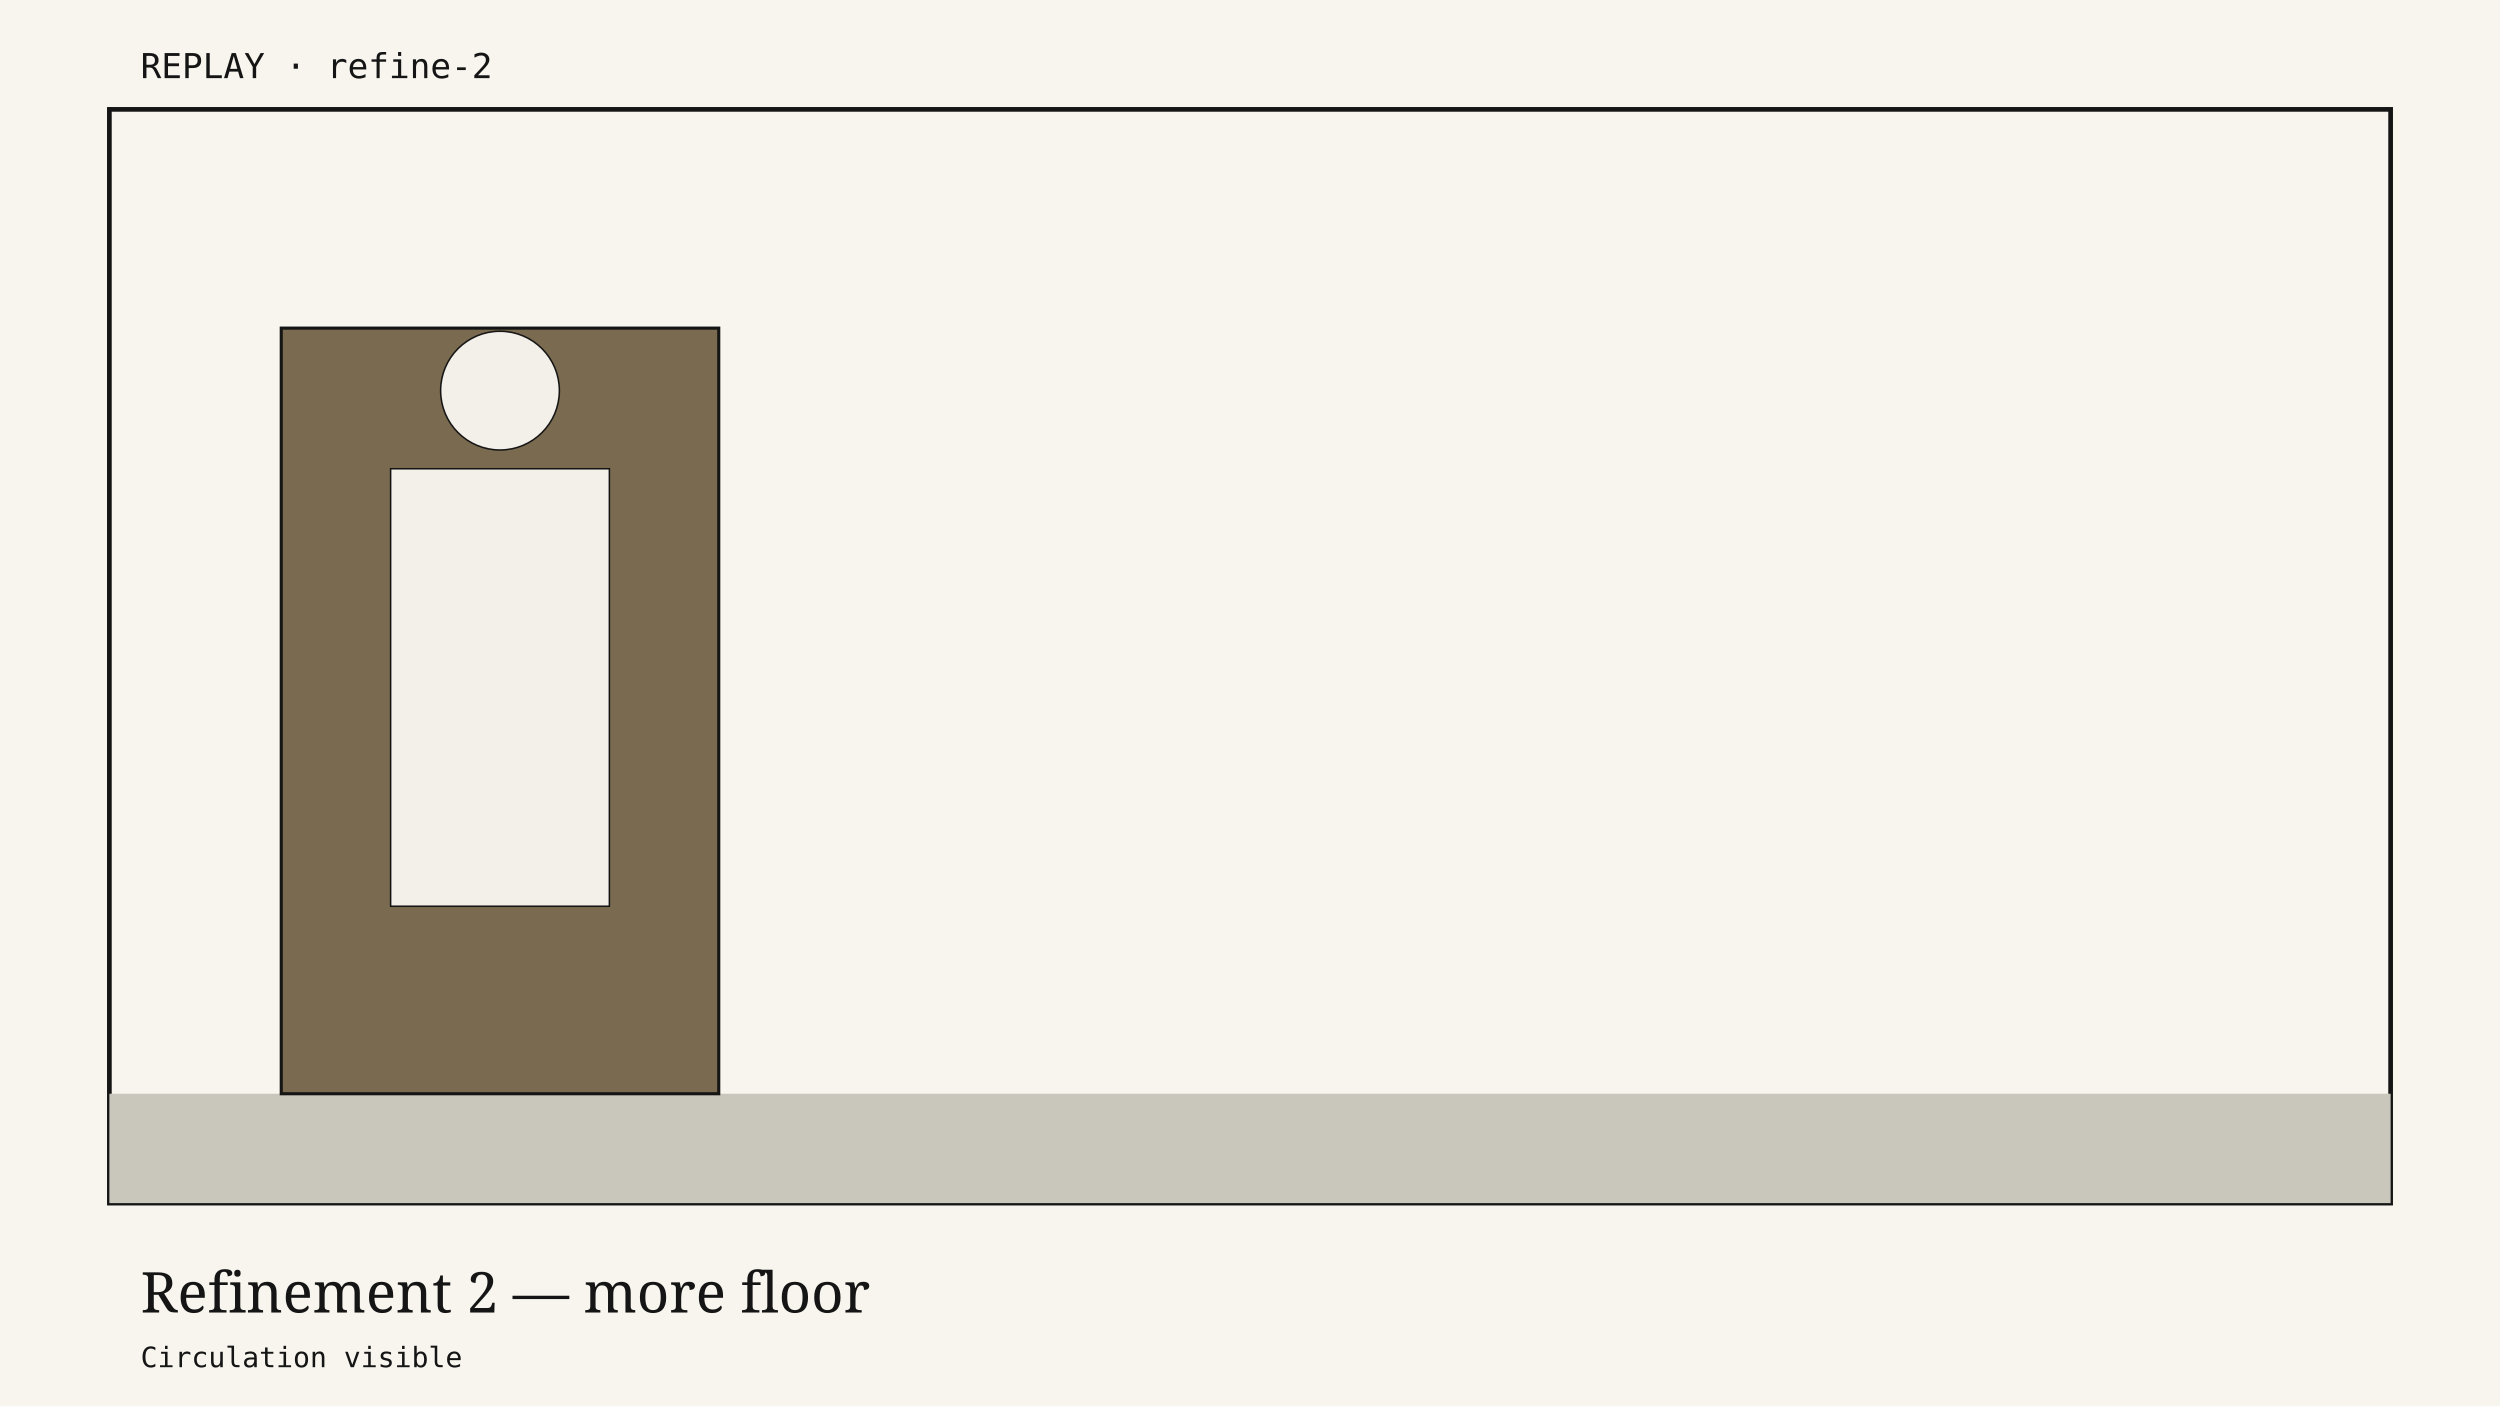
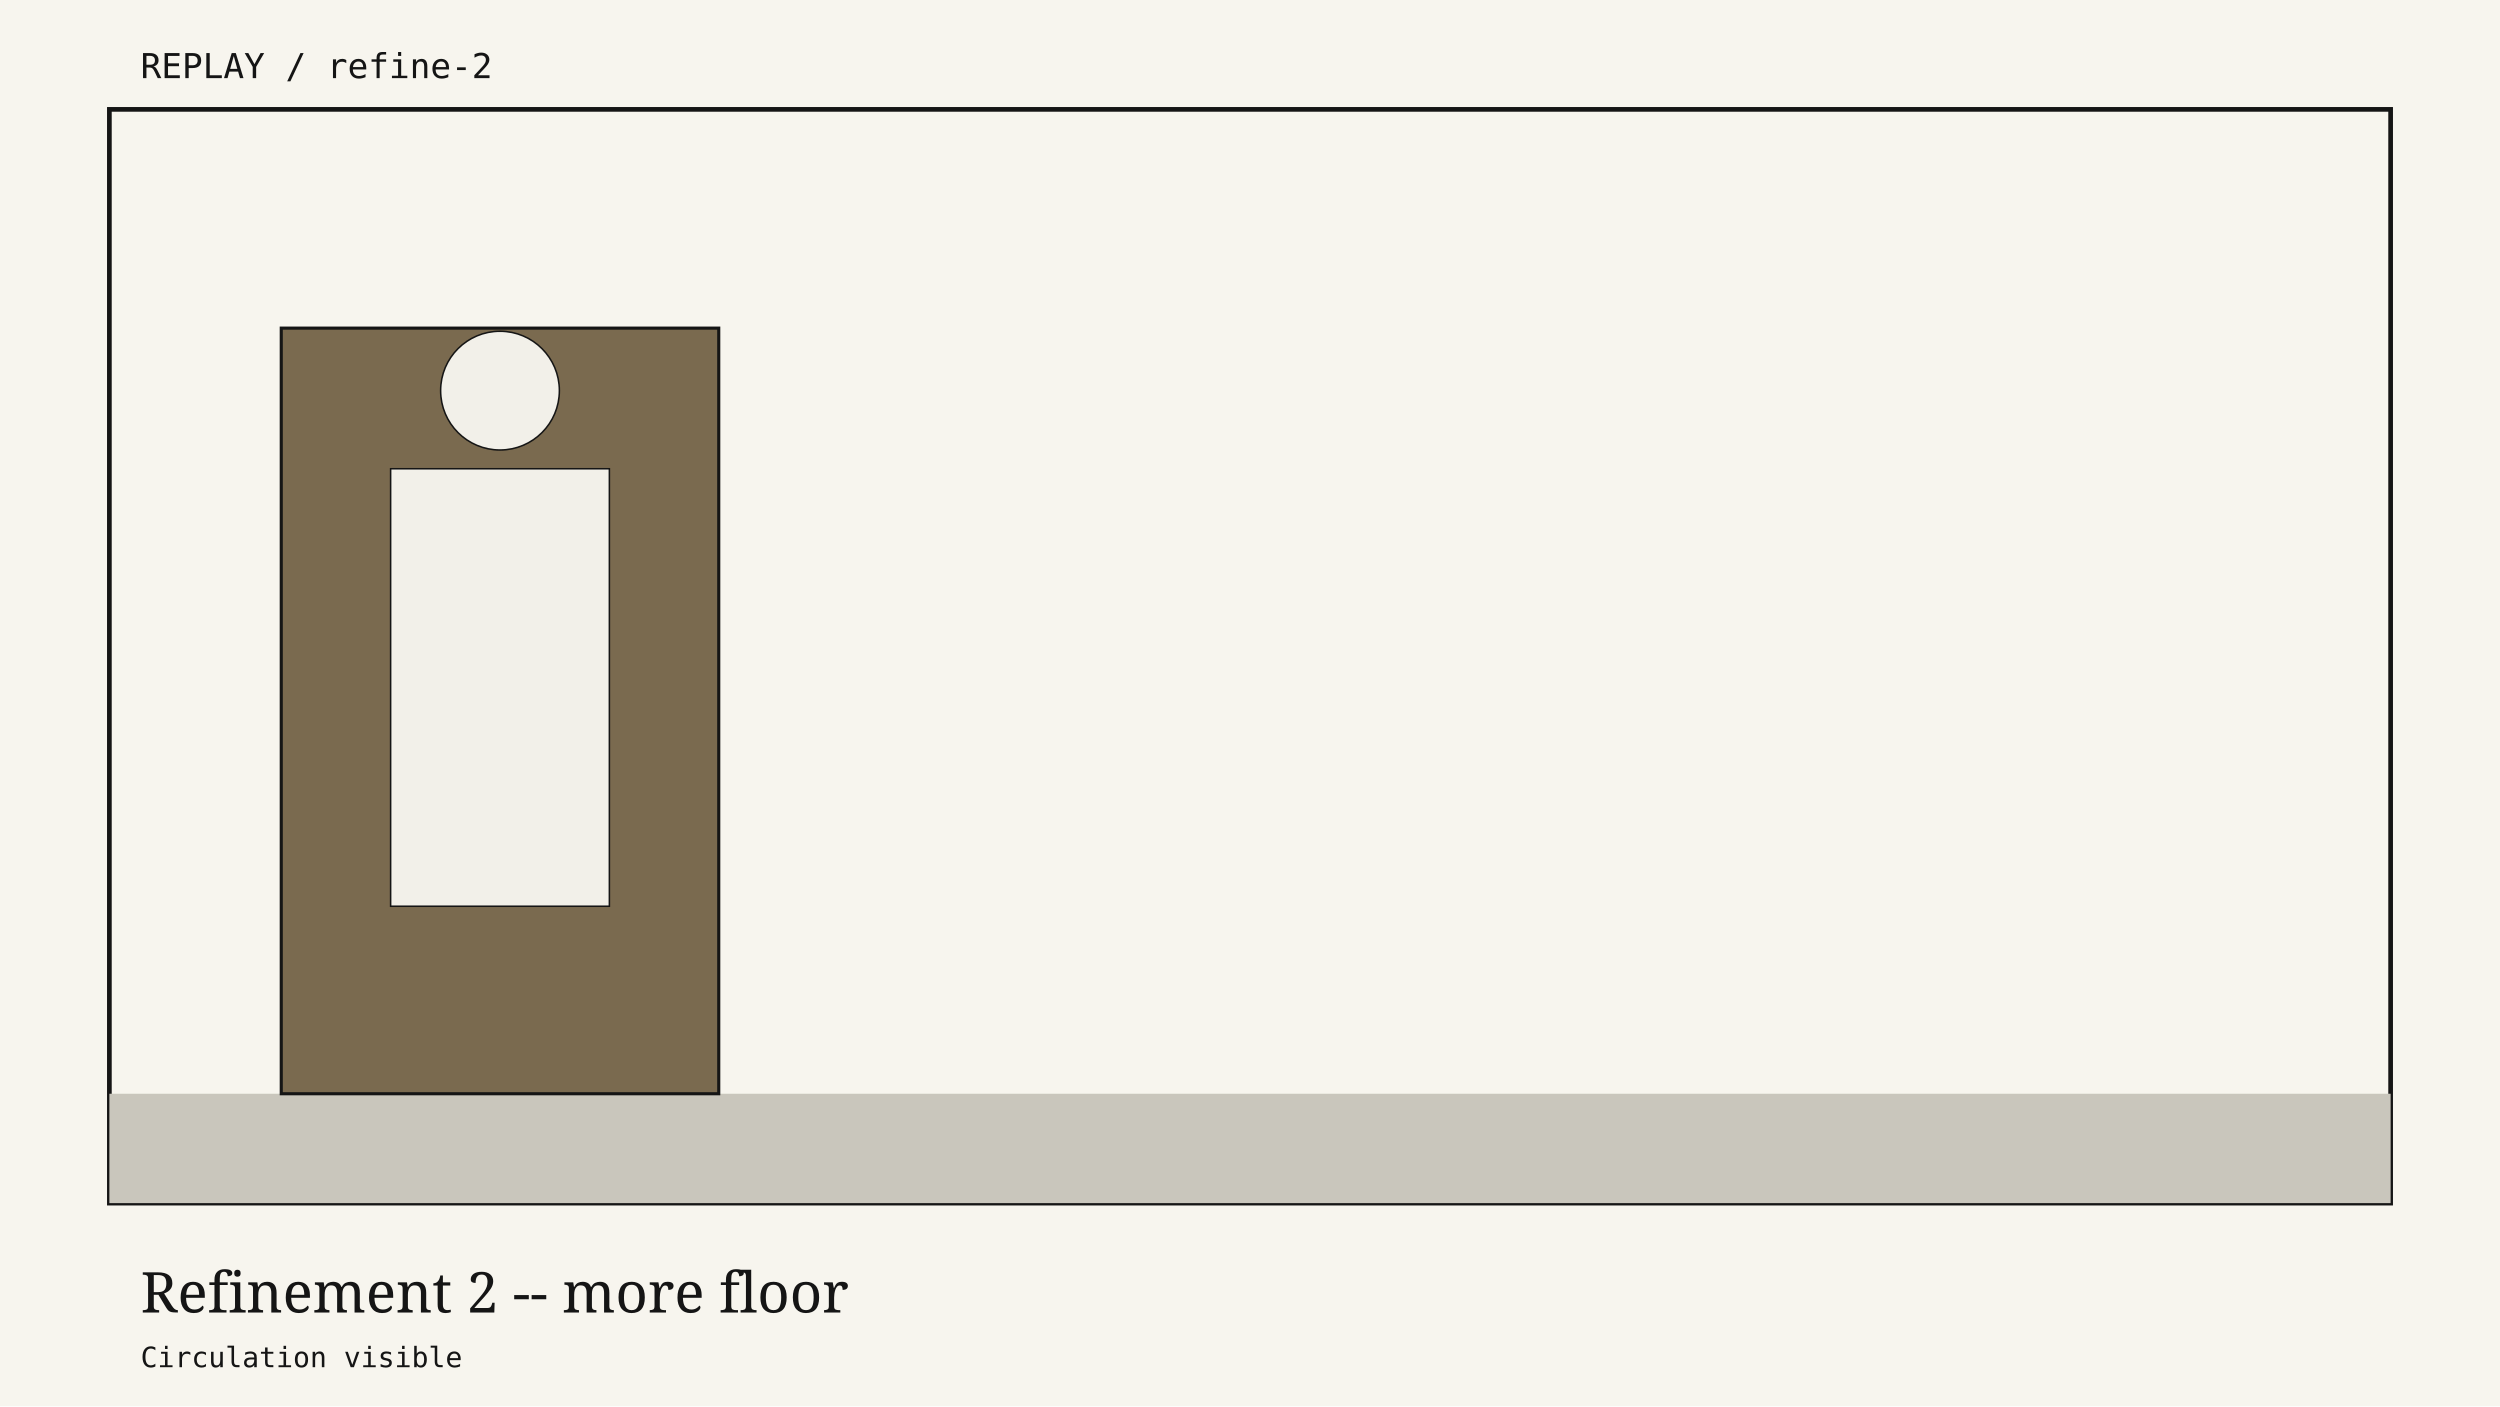
<svg xmlns="http://www.w3.org/2000/svg" viewBox="0 0 1600 900" role="img">
  <rect width="1600" height="900" fill="#F7F5EE" />
  <rect x="70" y="70" width="1460" height="700" fill="#F7F5EE" stroke="#151515" stroke-width="3" />
  <rect x="70" y="700" width="1460" height="70" fill="#C9C6BC" />
  <rect x="180" y="210" width="280" height="490" fill="#7A6A4F" stroke="#151515" stroke-width="2" />
  <circle cx="320" cy="250" r="38" fill="#F2F0E9" stroke="#151515" />
  <rect x="250" y="300" width="140" height="280" fill="#F2F0E9" stroke="#151515" />
-   <text x="90" y="50" font-family="ui-monospace,monospace" font-size="22" fill="#151515">REPLAY · refine-2</text>
-   <text x="90" y="840" font-family="Georgia,serif" font-size="36" fill="#151515">Refinement 2 — more floor</text>
+   <text x="90" y="50" font-family="ui-monospace,monospace" font-size="22" fill="#151515">REPLAY / refine-2</text>
+   <text x="90" y="840" font-family="Georgia,serif" font-size="36" fill="#151515">Refinement 2 -- more floor</text>
  <text x="90" y="875" font-family="ui-monospace,monospace" font-size="18" fill="#151515">Circulation visible</text>
</svg>
